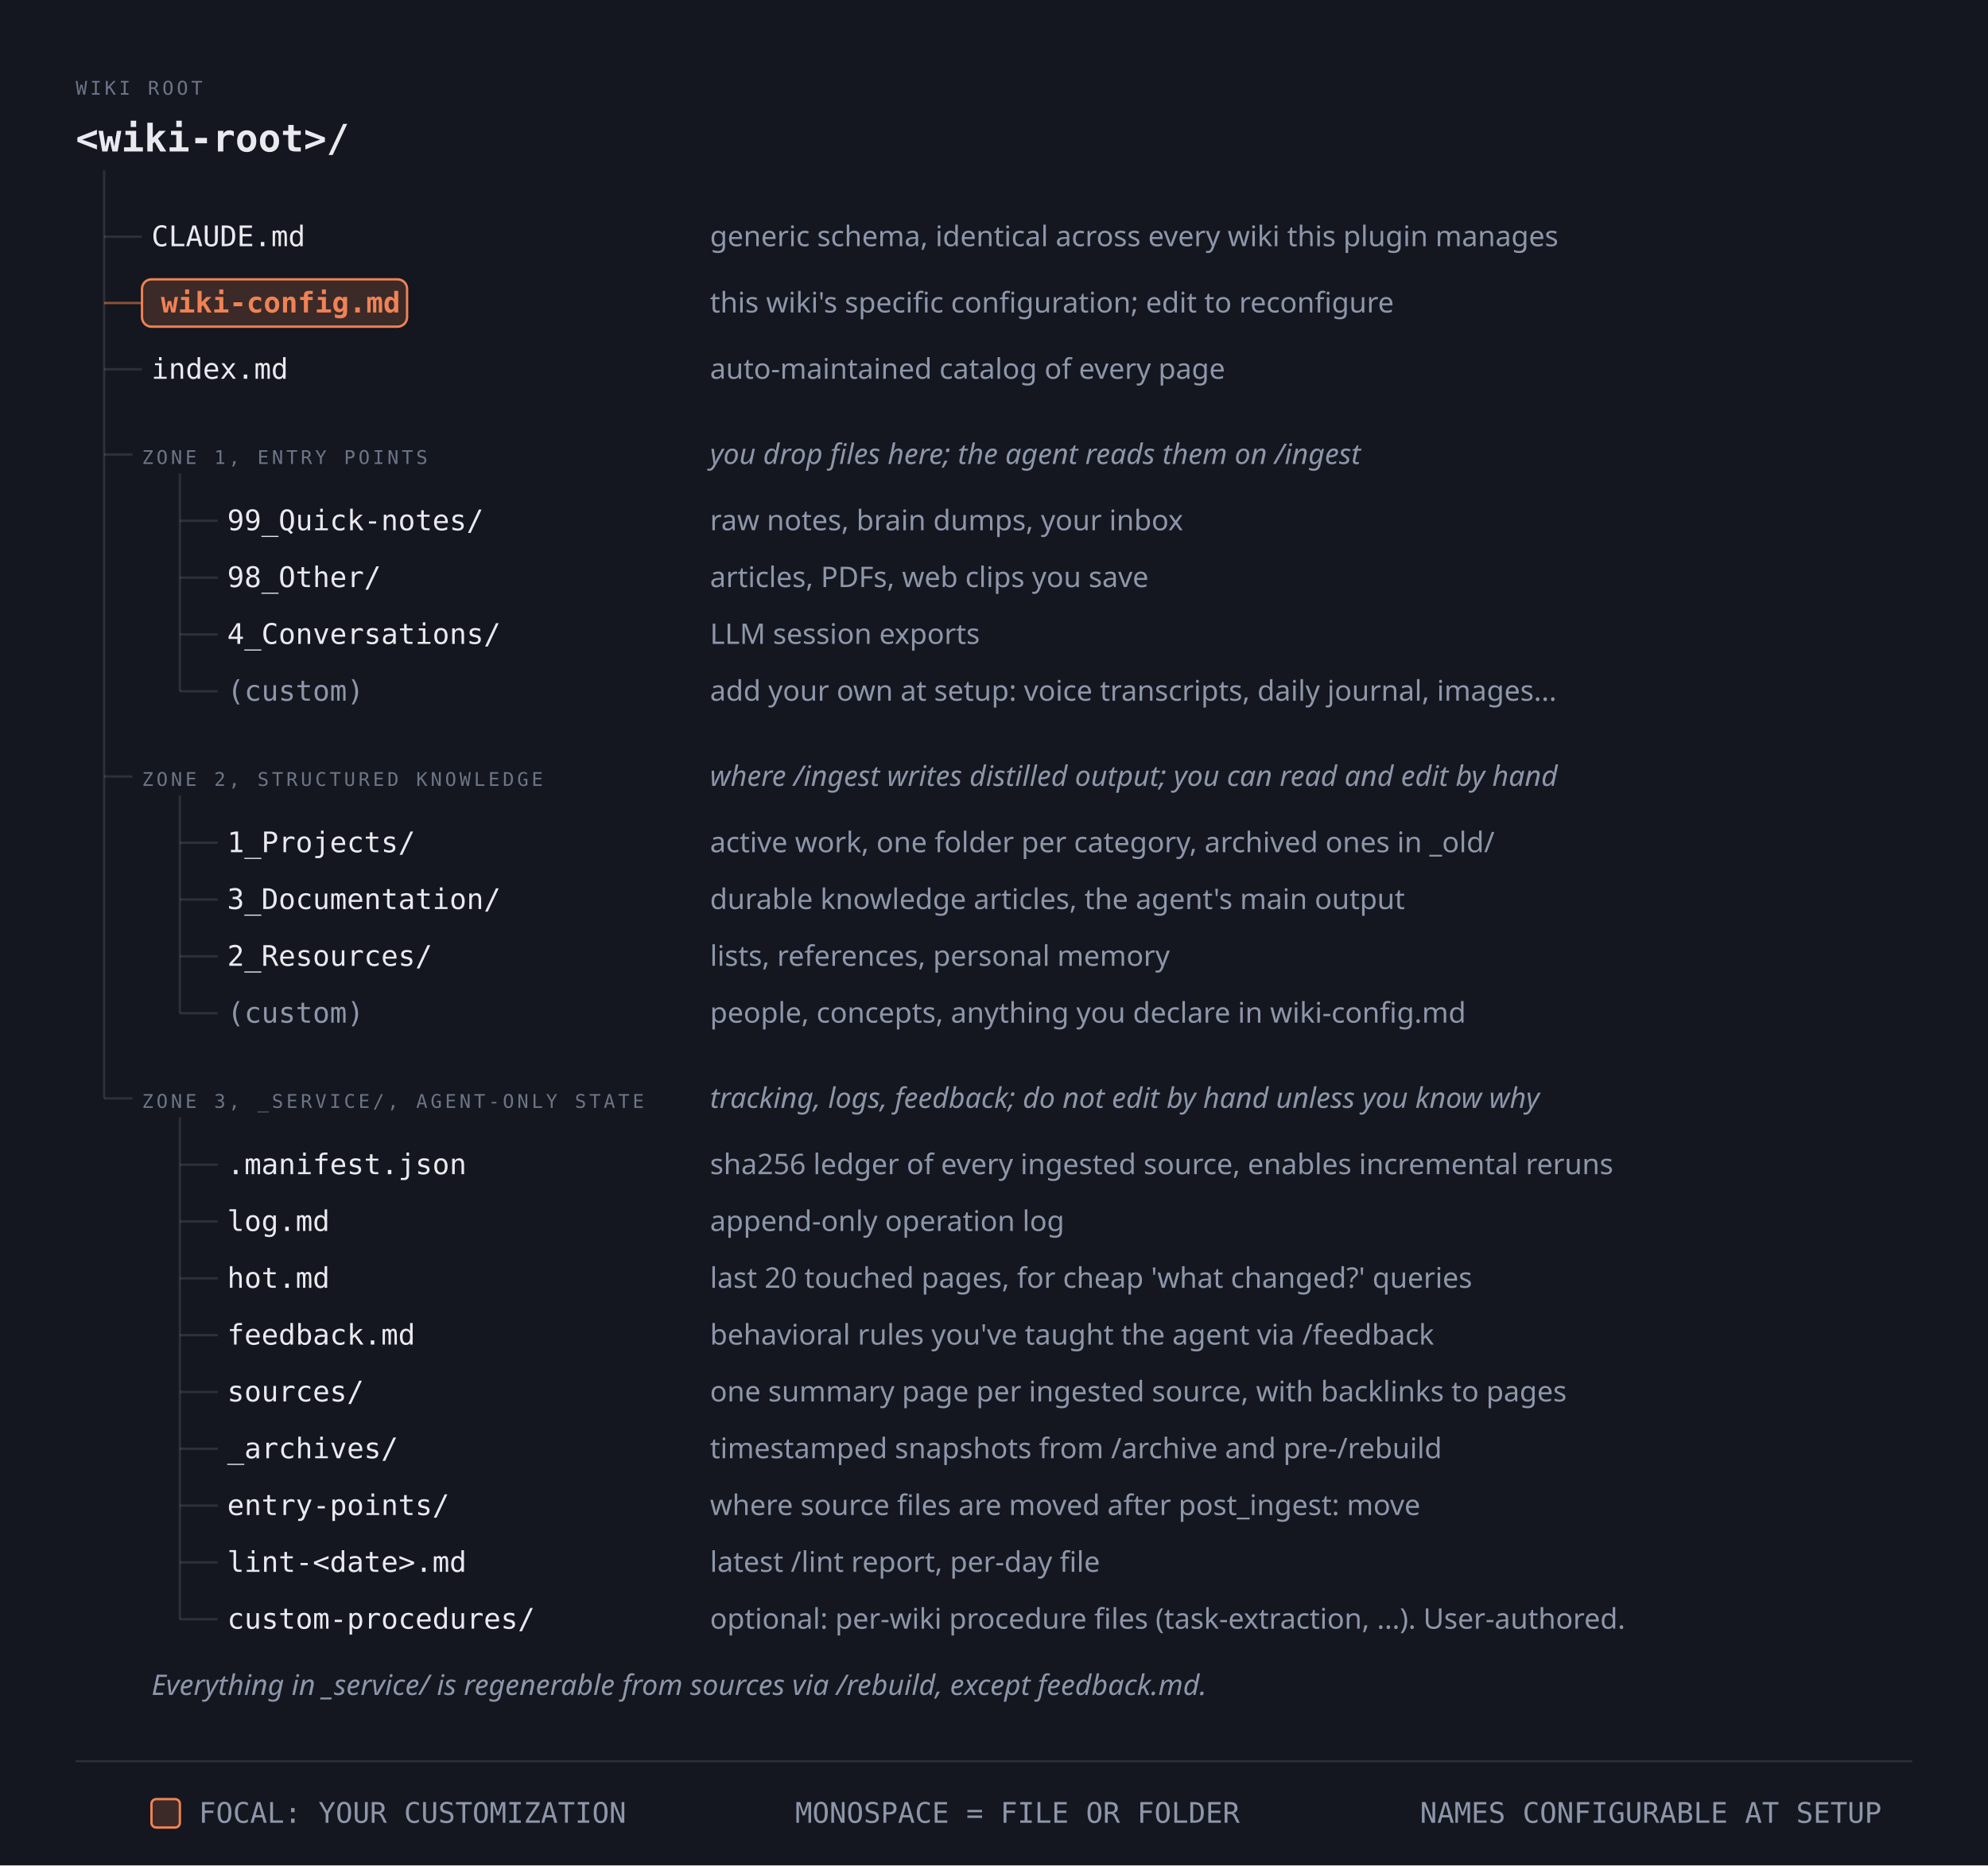
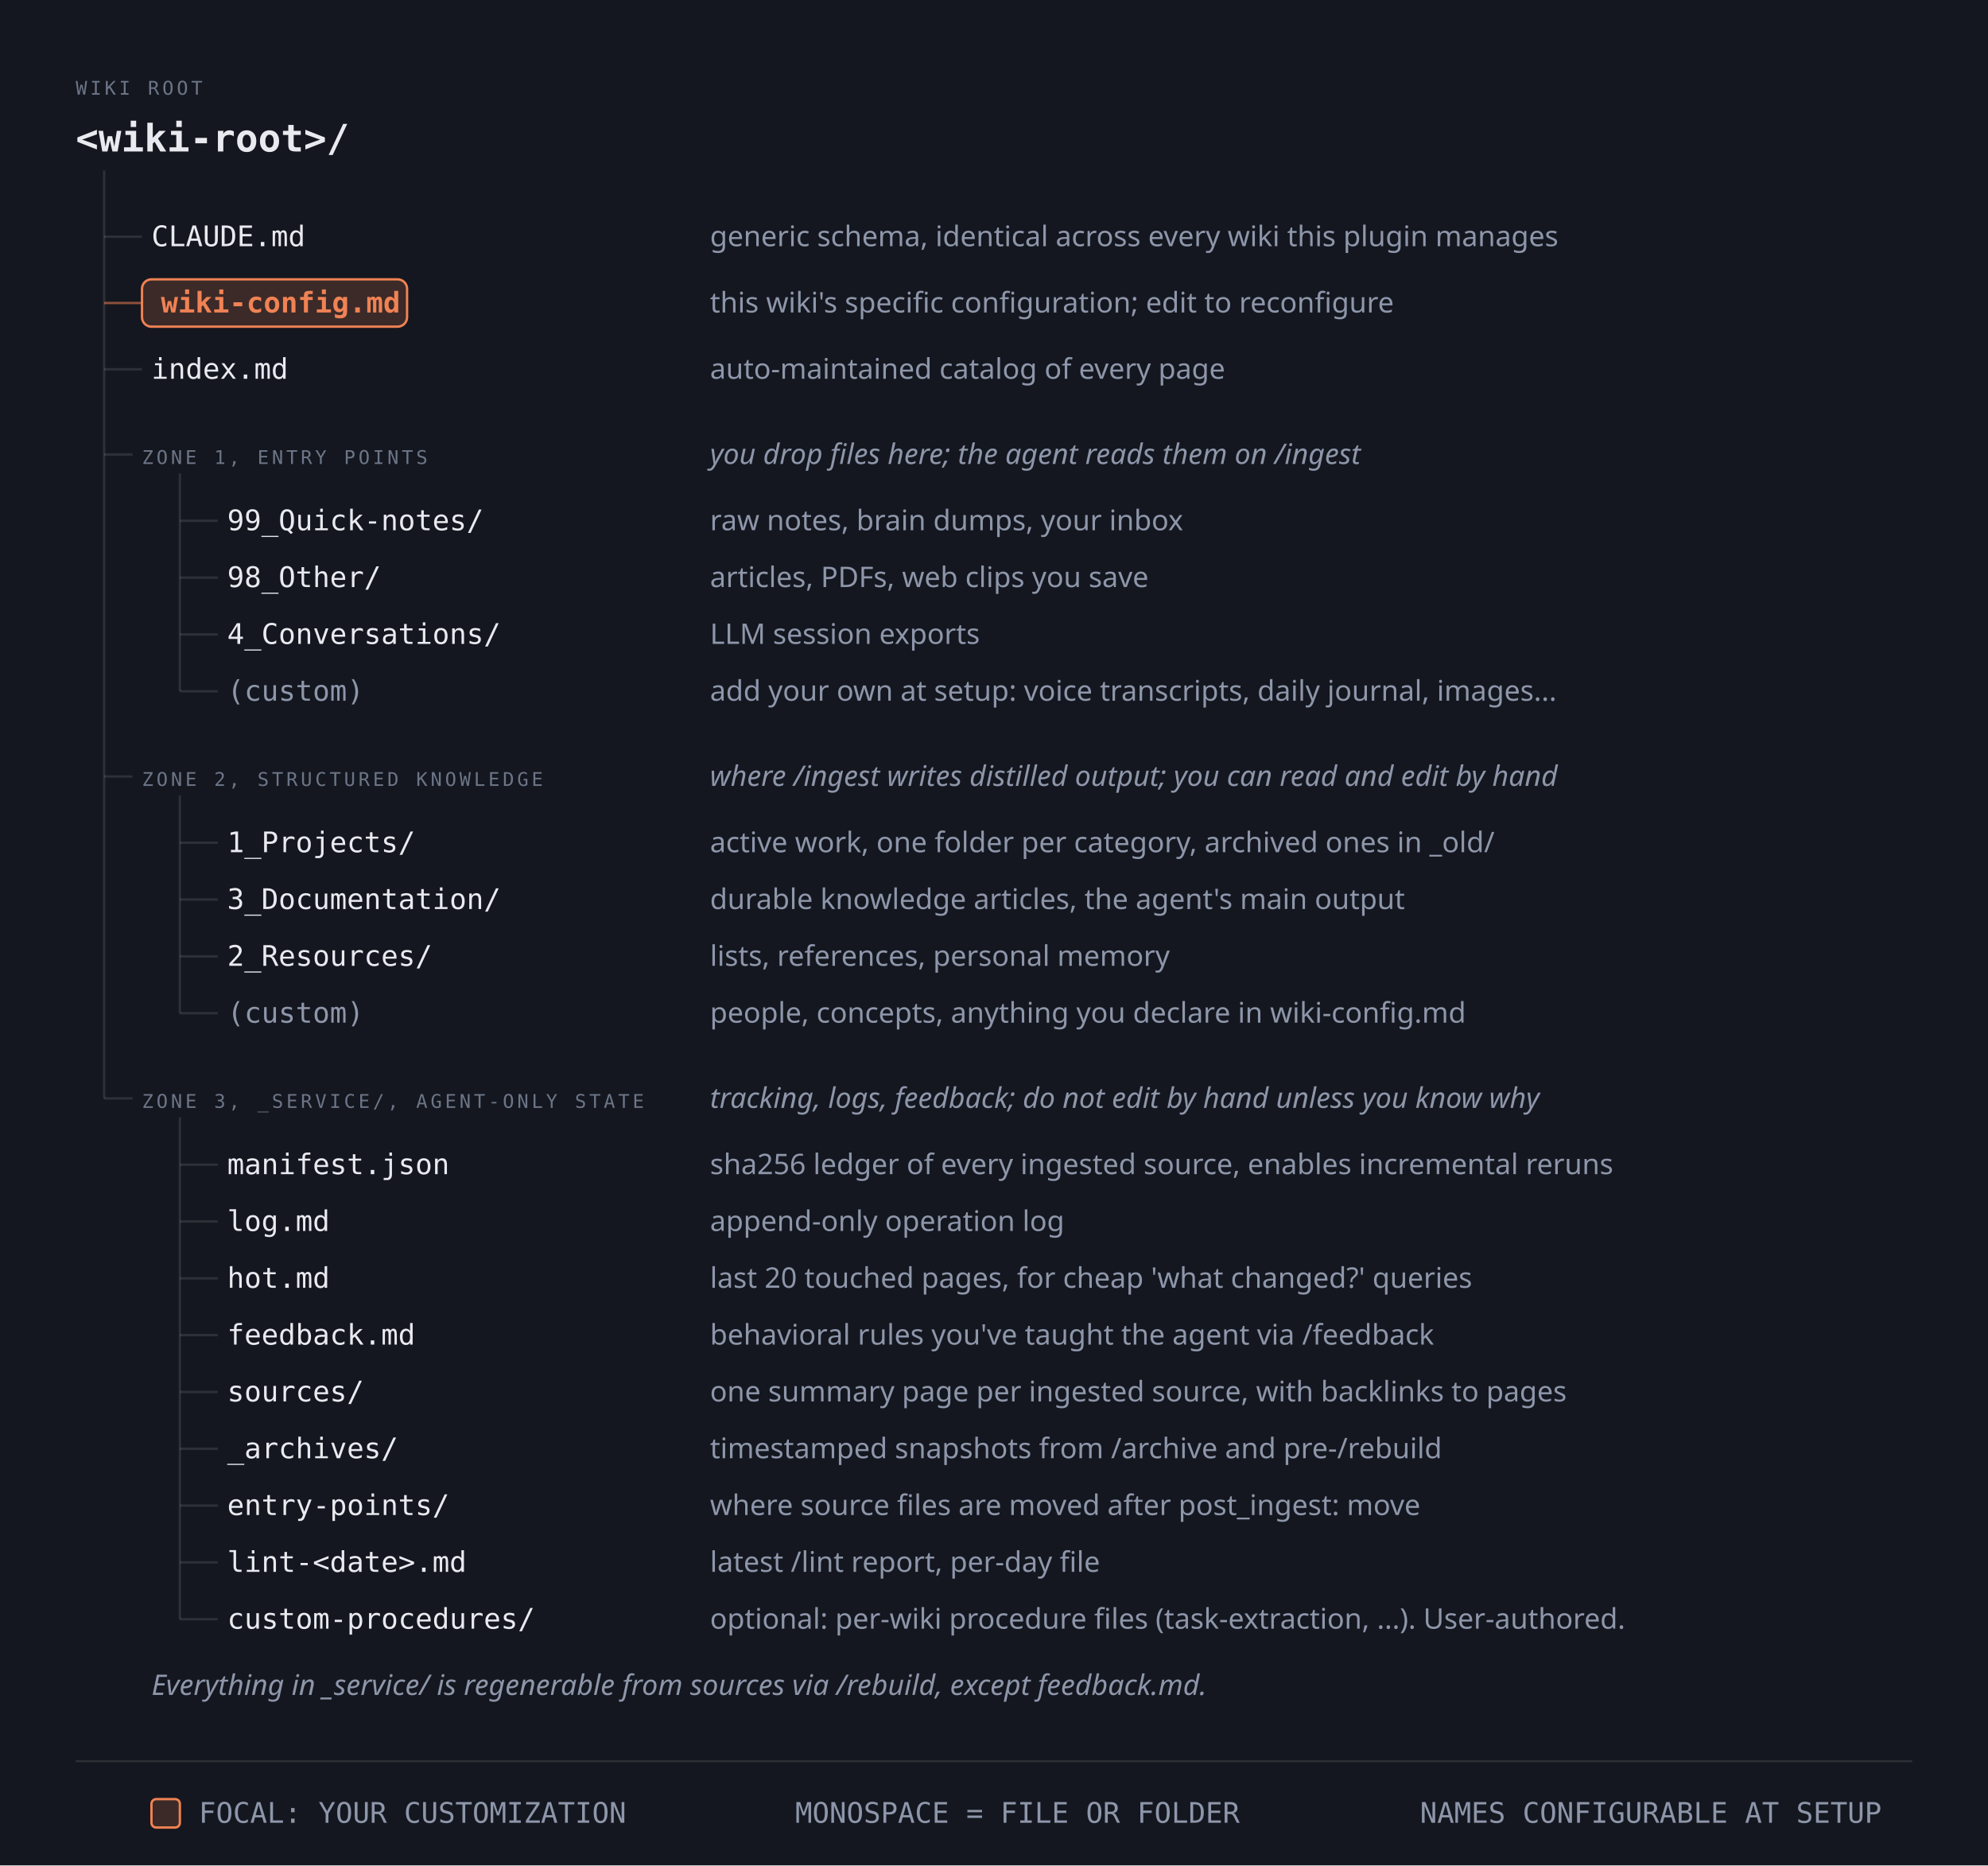
<svg xmlns="http://www.w3.org/2000/svg" viewBox="0 0 840 788">
  <rect width="100%" height="100%" fill="#14171f" />
  <defs>
    <marker id="arrow" markerWidth="8" markerHeight="6" refX="7" refY="3" orient="auto">
      <polygon points="0 0, 8 3, 0 6" fill="#8e96aa" />
    </marker>
    <marker id="arrow-accent" markerWidth="8" markerHeight="6" refX="7" refY="3" orient="auto">
      <polygon points="0 0, 8 3, 0 6" fill="#f08254" />
    </marker>
  </defs>
  <text x="32" y="40" fill="#6c7587" font-size="8" font-family="'Geist Mono', monospace" letter-spacing="0.16em">WIKI ROOT</text>
  <text x="32" y="64" fill="#e8eaef" font-size="16" font-weight="600" font-family="'Geist Mono', monospace">&lt;wiki-root&gt;/</text>
  <line x1="44" y1="72" x2="44" y2="464" stroke="rgba(232,234,239,0.12)" stroke-width="1" />
  <line x1="44" y1="100" x2="60" y2="100" stroke="rgba(232,234,239,0.12)" stroke-width="1" />
  <line x1="44" y1="128" x2="60" y2="128" stroke="rgba(240,130,84,0.55)" stroke-width="1" />
  <line x1="44" y1="156" x2="60" y2="156" stroke="rgba(232,234,239,0.12)" stroke-width="1" />
  <line x1="44" y1="192" x2="56" y2="192" stroke="rgba(232,234,239,0.12)" stroke-width="1" />
  <line x1="44" y1="328" x2="56" y2="328" stroke="rgba(232,234,239,0.12)" stroke-width="1" />
  <line x1="44" y1="464" x2="56" y2="464" stroke="rgba(232,234,239,0.12)" stroke-width="1" />
  <line x1="76" y1="200" x2="76" y2="292" stroke="rgba(232,234,239,0.12)" stroke-width="1" />
  <line x1="76" y1="220" x2="92" y2="220" stroke="rgba(232,234,239,0.12)" stroke-width="1" />
  <line x1="76" y1="244" x2="92" y2="244" stroke="rgba(232,234,239,0.12)" stroke-width="1" />
  <line x1="76" y1="268" x2="92" y2="268" stroke="rgba(232,234,239,0.12)" stroke-width="1" />
  <line x1="76" y1="292" x2="92" y2="292" stroke="rgba(232,234,239,0.12)" stroke-width="1" />
  <line x1="76" y1="336" x2="76" y2="428" stroke="rgba(232,234,239,0.12)" stroke-width="1" />
  <line x1="76" y1="356" x2="92" y2="356" stroke="rgba(232,234,239,0.12)" stroke-width="1" />
  <line x1="76" y1="380" x2="92" y2="380" stroke="rgba(232,234,239,0.12)" stroke-width="1" />
  <line x1="76" y1="404" x2="92" y2="404" stroke="rgba(232,234,239,0.12)" stroke-width="1" />
  <line x1="76" y1="428" x2="92" y2="428" stroke="rgba(232,234,239,0.12)" stroke-width="1" />
  <line x1="76" y1="472" x2="76" y2="684" stroke="rgba(232,234,239,0.12)" stroke-width="1" />
  <line x1="76" y1="492" x2="92" y2="492" stroke="rgba(232,234,239,0.12)" stroke-width="1" />
  <line x1="76" y1="516" x2="92" y2="516" stroke="rgba(232,234,239,0.12)" stroke-width="1" />
  <line x1="76" y1="540" x2="92" y2="540" stroke="rgba(232,234,239,0.12)" stroke-width="1" />
  <line x1="76" y1="564" x2="92" y2="564" stroke="rgba(232,234,239,0.12)" stroke-width="1" />
  <line x1="76" y1="588" x2="92" y2="588" stroke="rgba(232,234,239,0.12)" stroke-width="1" />
  <line x1="76" y1="612" x2="92" y2="612" stroke="rgba(232,234,239,0.12)" stroke-width="1" />
  <line x1="76" y1="636" x2="92" y2="636" stroke="rgba(232,234,239,0.12)" stroke-width="1" />
  <line x1="76" y1="660" x2="92" y2="660" stroke="rgba(232,234,239,0.12)" stroke-width="1" />
  <line x1="76" y1="684" x2="92" y2="684" stroke="rgba(232,234,239,0.12)" stroke-width="1" />
  <rect x="60" y="118" width="112" height="20" rx="4" fill="#14171f" />
  <rect x="60" y="118" width="112" height="20" rx="4" fill="rgba(240,130,84,0.18)" stroke="#f08254" stroke-width="1" />
  <text x="64" y="104" fill="#e8eaef" font-size="12" font-family="'Geist Mono', monospace">CLAUDE.md</text>
  <text x="300" y="104" fill="#8e96aa" font-size="12" font-family="'Geist', sans-serif">generic schema, identical across every wiki this plugin manages</text>
  <text x="68" y="132" fill="#f08254" font-size="12" font-weight="600" font-family="'Geist Mono', monospace">wiki-config.md</text>
  <text x="300" y="132" fill="#8e96aa" font-size="12" font-family="'Geist', sans-serif">this wiki's specific configuration; edit to reconfigure</text>
  <text x="64" y="160" fill="#e8eaef" font-size="12" font-family="'Geist Mono', monospace">index.md</text>
  <text x="300" y="160" fill="#8e96aa" font-size="12" font-family="'Geist', sans-serif">auto-maintained catalog of every page</text>
  <text x="60" y="196" fill="#6c7587" font-size="8" font-family="'Geist Mono', monospace" letter-spacing="0.16em">ZONE 1, ENTRY POINTS</text>
  <text x="300" y="196" fill="#8e96aa" font-size="12" font-style="italic" font-family="'Geist', sans-serif">you drop files here; the agent reads them on /ingest</text>
  <text x="96" y="224" fill="#e8eaef" font-size="12" font-family="'Geist Mono', monospace">99_Quick-notes/</text>
  <text x="300" y="224" fill="#8e96aa" font-size="12" font-family="'Geist', sans-serif">raw notes, brain dumps, your inbox</text>
  <text x="96" y="248" fill="#e8eaef" font-size="12" font-family="'Geist Mono', monospace">98_Other/</text>
  <text x="300" y="248" fill="#8e96aa" font-size="12" font-family="'Geist', sans-serif">articles, PDFs, web clips you save</text>
  <text x="96" y="272" fill="#e8eaef" font-size="12" font-family="'Geist Mono', monospace">4_Conversations/</text>
  <text x="300" y="272" fill="#8e96aa" font-size="12" font-family="'Geist', sans-serif">LLM session exports</text>
  <text x="96" y="296" fill="#8e96aa" font-size="12" font-family="'Geist Mono', monospace">(custom)</text>
  <text x="300" y="296" fill="#8e96aa" font-size="12" font-family="'Geist', sans-serif">add your own at setup: voice transcripts, daily journal, images...</text>
  <text x="60" y="332" fill="#6c7587" font-size="8" font-family="'Geist Mono', monospace" letter-spacing="0.16em">ZONE 2, STRUCTURED KNOWLEDGE</text>
  <text x="300" y="332" fill="#8e96aa" font-size="12" font-style="italic" font-family="'Geist', sans-serif">where /ingest writes distilled output; you can read and edit by hand</text>
  <text x="96" y="360" fill="#e8eaef" font-size="12" font-family="'Geist Mono', monospace">1_Projects/</text>
  <text x="300" y="360" fill="#8e96aa" font-size="12" font-family="'Geist', sans-serif">active work, one folder per category, archived ones in _old/</text>
  <text x="96" y="384" fill="#e8eaef" font-size="12" font-family="'Geist Mono', monospace">3_Documentation/</text>
  <text x="300" y="384" fill="#8e96aa" font-size="12" font-family="'Geist', sans-serif">durable knowledge articles, the agent's main output</text>
  <text x="96" y="408" fill="#e8eaef" font-size="12" font-family="'Geist Mono', monospace">2_Resources/</text>
  <text x="300" y="408" fill="#8e96aa" font-size="12" font-family="'Geist', sans-serif">lists, references, personal memory</text>
  <text x="96" y="432" fill="#8e96aa" font-size="12" font-family="'Geist Mono', monospace">(custom)</text>
  <text x="300" y="432" fill="#8e96aa" font-size="12" font-family="'Geist', sans-serif">people, concepts, anything you declare in wiki-config.md</text>
  <text x="60" y="468" fill="#6c7587" font-size="8" font-family="'Geist Mono', monospace" letter-spacing="0.16em">ZONE 3, _SERVICE/, AGENT-ONLY STATE</text>
  <text x="300" y="468" fill="#8e96aa" font-size="12" font-style="italic" font-family="'Geist', sans-serif">tracking, logs, feedback; do not edit by hand unless you know why</text>
-   <text x="96" y="496" fill="#e8eaef" font-size="12" font-family="'Geist Mono', monospace">.manifest.json</text>
+   <text x="96" y="496" fill="#e8eaef" font-size="12" font-family="'Geist Mono', monospace">manifest.json</text>
  <text x="300" y="496" fill="#8e96aa" font-size="12" font-family="'Geist', sans-serif">sha256 ledger of every ingested source, enables incremental reruns</text>
  <text x="96" y="520" fill="#e8eaef" font-size="12" font-family="'Geist Mono', monospace">log.md</text>
  <text x="300" y="520" fill="#8e96aa" font-size="12" font-family="'Geist', sans-serif">append-only operation log</text>
  <text x="96" y="544" fill="#e8eaef" font-size="12" font-family="'Geist Mono', monospace">hot.md</text>
  <text x="300" y="544" fill="#8e96aa" font-size="12" font-family="'Geist', sans-serif">last 20 touched pages, for cheap 'what changed?' queries</text>
  <text x="96" y="568" fill="#e8eaef" font-size="12" font-family="'Geist Mono', monospace">feedback.md</text>
  <text x="300" y="568" fill="#8e96aa" font-size="12" font-family="'Geist', sans-serif">behavioral rules you've taught the agent via /feedback</text>
  <text x="96" y="592" fill="#e8eaef" font-size="12" font-family="'Geist Mono', monospace">sources/</text>
  <text x="300" y="592" fill="#8e96aa" font-size="12" font-family="'Geist', sans-serif">one summary page per ingested source, with backlinks to pages</text>
  <text x="96" y="616" fill="#e8eaef" font-size="12" font-family="'Geist Mono', monospace">_archives/</text>
  <text x="300" y="616" fill="#8e96aa" font-size="12" font-family="'Geist', sans-serif">timestamped snapshots from /archive and pre-/rebuild</text>
  <text x="96" y="640" fill="#e8eaef" font-size="12" font-family="'Geist Mono', monospace">entry-points/</text>
  <text x="300" y="640" fill="#8e96aa" font-size="12" font-family="'Geist', sans-serif">where source files are moved after post_ingest: move</text>
  <text x="96" y="664" fill="#e8eaef" font-size="12" font-family="'Geist Mono', monospace">lint-&lt;date&gt;.md</text>
  <text x="300" y="664" fill="#8e96aa" font-size="12" font-family="'Geist', sans-serif">latest /lint report, per-day file</text>
  <text x="96" y="688" fill="#e8eaef" font-size="12" font-family="'Geist Mono', monospace">custom-procedures/</text>
  <text x="300" y="688" fill="#8e96aa" font-size="12" font-family="'Geist', sans-serif">optional: per-wiki procedure files (task-extraction, ...). User-authored.</text>
  <text x="64" y="716" fill="#8e96aa" font-size="12" font-style="italic" font-family="'Geist', sans-serif">Everything in _service/ is regenerable from sources via /rebuild, except feedback.md.</text>
  <line x1="32" y1="744" x2="808" y2="744" stroke="rgba(232,234,239,0.12)" stroke-width="0.8" />
  <rect x="64" y="760" width="12" height="12" rx="2" fill="rgba(240,130,84,0.18)" stroke="#f08254" stroke-width="1" />
  <text x="84" y="770" fill="#8e96aa" font-size="12" font-family="'Geist Mono', monospace">FOCAL: YOUR CUSTOMIZATION</text>
  <text x="336" y="770" fill="#8e96aa" font-size="12" font-family="'Geist Mono', monospace">MONOSPACE = FILE OR FOLDER</text>
  <text x="600" y="770" fill="#8e96aa" font-size="12" font-family="'Geist Mono', monospace">NAMES CONFIGURABLE AT SETUP</text>
</svg>
